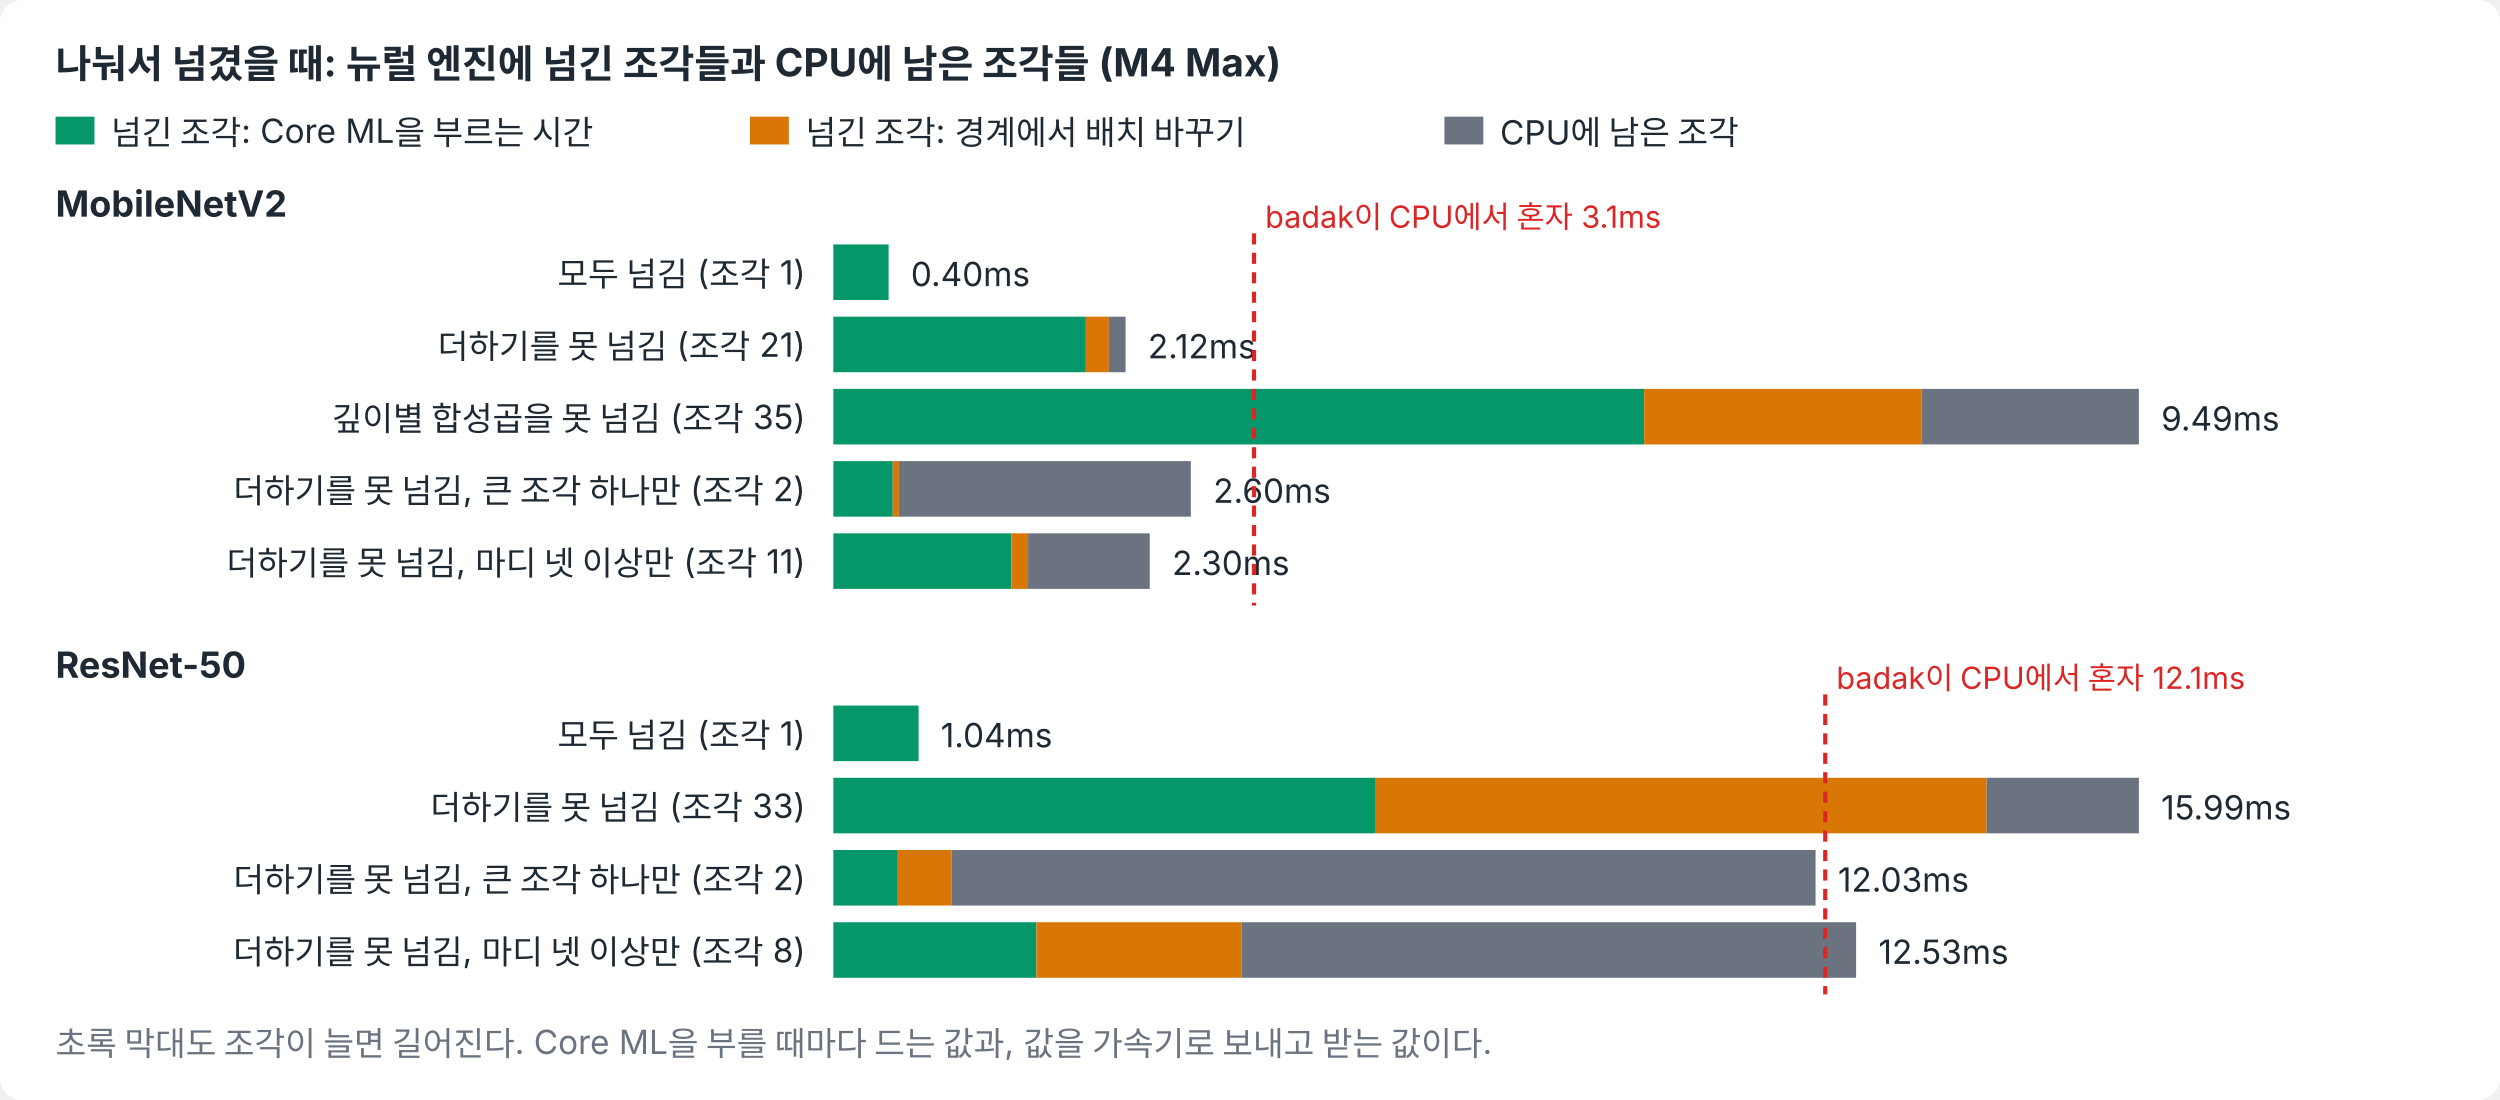
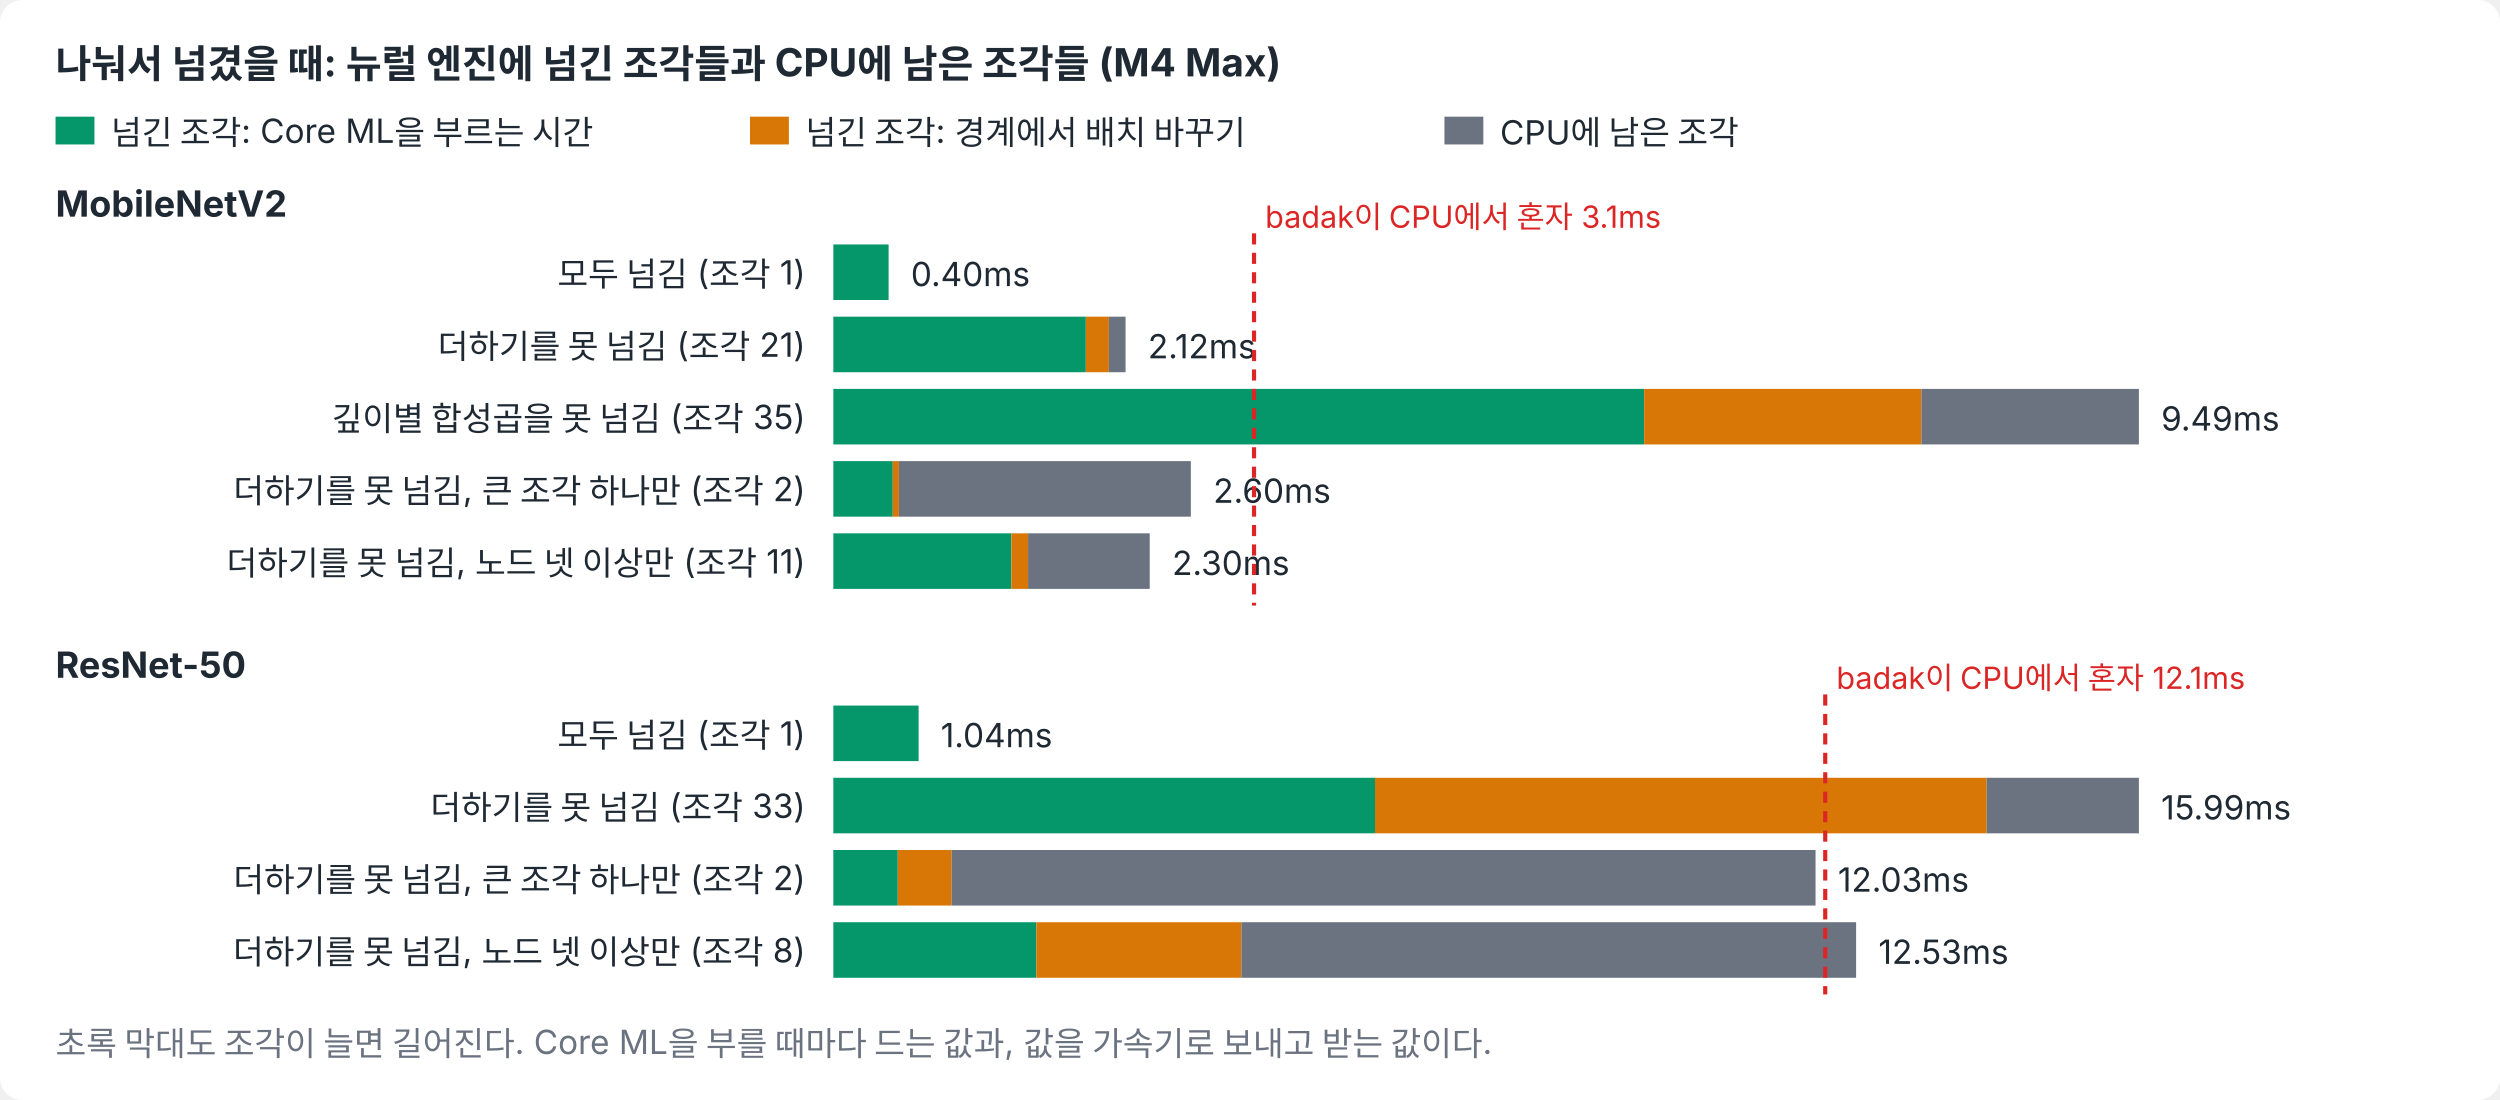
<svg xmlns="http://www.w3.org/2000/svg" viewBox="0 0 900 396" width="900" height="396" font-family="-apple-system, Segoe UI, Noto Sans KR, sans-serif" font-size="14">
  <defs>
    <marker id="arrow-1f2933" viewBox="0 0 10 10" refX="9" refY="5" markerWidth="7" markerHeight="7" orient="auto">
      <path d="M0,0 L10,5 L0,10 z" fill="#1f2933" />
    </marker>
    <marker id="arrow-6b7280" viewBox="0 0 10 10" refX="9" refY="5" markerWidth="7" markerHeight="7" orient="auto">
      <path d="M0,0 L10,5 L0,10 z" fill="#6b7280" />
    </marker>
    <marker id="arrow-2563eb" viewBox="0 0 10 10" refX="9" refY="5" markerWidth="7" markerHeight="7" orient="auto">
      <path d="M0,0 L10,5 L0,10 z" fill="#2563eb" />
    </marker>
    <marker id="arrow-d97706" viewBox="0 0 10 10" refX="9" refY="5" markerWidth="7" markerHeight="7" orient="auto">
      <path d="M0,0 L10,5 L0,10 z" fill="#d97706" />
    </marker>
    <marker id="arrow-059669" viewBox="0 0 10 10" refX="9" refY="5" markerWidth="7" markerHeight="7" orient="auto">
      <path d="M0,0 L10,5 L0,10 z" fill="#059669" />
    </marker>
  </defs>
  <rect width="900" height="396" rx="8" fill="#ffffff" />
  <text x="20" y="28" fill="#1f2933" font-size="14" text-anchor="start" font-weight="bold">나눠서 넘겼을 때: 뉴럴 엔진에 넘긴 조각들과 CPU에 남은 조각들 (M4 Max)</text>
  <rect x="20.0" y="42.0" width="14.0" height="10.0" rx="0" fill="#059669" />
  <text x="40" y="52" fill="#1f2933" font-size="12" text-anchor="start" font-weight="normal">넘긴 조각: Core ML을 부르는 시간</text>
  <rect x="270.0" y="42.0" width="14.0" height="10.0" rx="0" fill="#d97706" />
  <text x="290" y="52" fill="#1f2933" font-size="12" text-anchor="start" font-weight="normal">넘긴 조각: 경계에서 배치 바꾸기</text>
  <rect x="520.0" y="42.0" width="14.0" height="10.0" rx="0" fill="#6b7280" />
  <text x="540" y="52" fill="#1f2933" font-size="12" text-anchor="start" font-weight="normal">CPU에 남은 조각</text>
  <text x="20" y="78" fill="#1f2933" font-size="13" text-anchor="start" font-weight="bold">MobileNetV2</text>
  <text x="290" y="103" fill="#1f2933" font-size="12" text-anchor="end" font-weight="normal">모두 넘김 (조각 1)</text>
  <rect x="300.0" y="88.0" width="19.9" height="20.0" rx="0" fill="#059669" />
  <text x="327.909" y="103" fill="#1f2933" font-size="12" text-anchor="start" font-weight="normal">0.40ms</text>
  <text x="290" y="129" fill="#1f2933" font-size="12" text-anchor="end" font-weight="normal">더하기를 못 넘김 (조각 21)</text>
  <rect x="300.0" y="114.0" width="90.9" height="20.0" rx="0" fill="#059669" />
  <rect x="390.9" y="114.0" width="8.3" height="20.0" rx="0" fill="#d97706" />
  <rect x="399.2" y="114.0" width="6.0" height="20.0" rx="0" fill="#6b7280" />
  <text x="413.242" y="129" fill="#1f2933" font-size="12" text-anchor="start" font-weight="normal">2.12ms</text>
  <text x="290" y="155" fill="#1f2933" font-size="12" text-anchor="end" font-weight="normal">깊이별 합성곱을 못 넘김 (조각 35)</text>
  <rect x="300.0" y="140.0" width="291.9" height="20.0" rx="0" fill="#059669" />
  <rect x="591.9" y="140.0" width="99.8" height="20.0" rx="0" fill="#d97706" />
  <rect x="691.7" y="140.0" width="78.3" height="20.0" rx="0" fill="#6b7280" />
  <text x="778.0" y="155" fill="#1f2933" font-size="12" text-anchor="start" font-weight="normal">9.49ms</text>
  <text x="290" y="181" fill="#1f2933" font-size="12" text-anchor="end" font-weight="normal">더하기를 못 넘김, 큰 조각 하나만 (조각 2)</text>
  <rect x="300.0" y="166.0" width="21.4" height="20.0" rx="0" fill="#059669" />
  <rect x="321.4" y="166.0" width="2.2" height="20.0" rx="0" fill="#d97706" />
  <rect x="323.6" y="166.0" width="105.1" height="20.0" rx="0" fill="#6b7280" />
  <text x="436.767" y="181" fill="#1f2933" font-size="12" text-anchor="start" font-weight="normal">2.60ms</text>
-   <text x="290" y="207" fill="#1f2933" font-size="12" text-anchor="end" font-weight="normal">더하기를 못 넘김, 마디 넷 이상만 (조각 11)</text>
+   <text x="290" y="207" fill="#1f2933" font-size="12" text-anchor="end" font-weight="normal">더하기를 못 넘김, 노드 넷 이상만 (조각 11)</text>
  <rect x="300.0" y="192.0" width="64.1" height="20.0" rx="0" fill="#059669" />
  <rect x="364.1" y="192.0" width="6.0" height="20.0" rx="0" fill="#d97706" />
  <rect x="370.1" y="192.0" width="43.8" height="20.0" rx="0" fill="#6b7280" />
  <text x="421.959" y="207" fill="#1f2933" font-size="12" text-anchor="start" font-weight="normal">2.30ms</text>
  <line x1="451.45" y1="84" x2="451.45" y2="218" stroke="#dc2626" stroke-width="1.5" stroke-dasharray="4,3" />
  <text x="455.45" y="82" fill="#dc2626" font-size="11" text-anchor="start" font-weight="normal">badak이 CPU에서 혼자 3.1ms</text>
  <text x="20" y="244" fill="#1f2933" font-size="13" text-anchor="start" font-weight="bold">ResNet-50</text>
  <text x="290" y="269" fill="#1f2933" font-size="12" text-anchor="end" font-weight="normal">모두 넘김 (조각 1)</text>
  <rect x="300.0" y="254.0" width="30.7" height="20.0" rx="0" fill="#059669" />
  <text x="338.661" y="269" fill="#1f2933" font-size="12" text-anchor="start" font-weight="normal">1.04ms</text>
  <text x="290" y="295" fill="#1f2933" font-size="12" text-anchor="end" font-weight="normal">더하기를 못 넘김 (조각 33)</text>
  <rect x="300.0" y="280.0" width="195.0" height="20.0" rx="0" fill="#059669" />
  <rect x="495.0" y="280.0" width="220.2" height="20.0" rx="0" fill="#d97706" />
  <rect x="715.2" y="280.0" width="54.8" height="20.0" rx="0" fill="#6b7280" />
  <text x="778.0" y="295" fill="#1f2933" font-size="12" text-anchor="start" font-weight="normal">15.99ms</text>
  <text x="290" y="321" fill="#1f2933" font-size="12" text-anchor="end" font-weight="normal">더하기를 못 넘김, 큰 조각 하나만 (조각 2)</text>
  <rect x="300.0" y="306.0" width="23.2" height="20.0" rx="0" fill="#059669" />
  <rect x="323.2" y="306.0" width="19.4" height="20.0" rx="0" fill="#d97706" />
  <rect x="342.6" y="306.0" width="311.0" height="20.0" rx="0" fill="#6b7280" />
  <text x="661.646" y="321" fill="#1f2933" font-size="12" text-anchor="start" font-weight="normal">12.03ms</text>
-   <text x="290" y="347" fill="#1f2933" font-size="12" text-anchor="end" font-weight="normal">더하기를 못 넘김, 마디 넷 이상만 (조각 8)</text>
+   <text x="290" y="347" fill="#1f2933" font-size="12" text-anchor="end" font-weight="normal">더하기를 못 넘김, 노드 넷 이상만 (조각 8)</text>
  <rect x="300.0" y="332.0" width="73.1" height="20.0" rx="0" fill="#059669" />
  <rect x="373.1" y="332.0" width="73.8" height="20.0" rx="0" fill="#d97706" />
  <rect x="446.9" y="332.0" width="221.3" height="20.0" rx="0" fill="#6b7280" />
  <text x="676.227" y="347" fill="#1f2933" font-size="12" text-anchor="start" font-weight="normal">12.53ms</text>
  <line x1="657.086" y1="250" x2="657.086" y2="358" stroke="#dc2626" stroke-width="1.5" stroke-dasharray="4,3" />
  <text x="661.086" y="248" fill="#dc2626" font-size="11" text-anchor="start" font-weight="normal">badak이 CPU에서 혼자 12.1ms</text>
  <text x="20" y="380" fill="#6b7280" font-size="12" text-anchor="start" font-weight="normal">초록 막대도 조각이 늘면 길어진다. Core ML을 부를 때마다 드는 값과, 값을 가속기로 보내고 받는 값이다.</text>
</svg>
